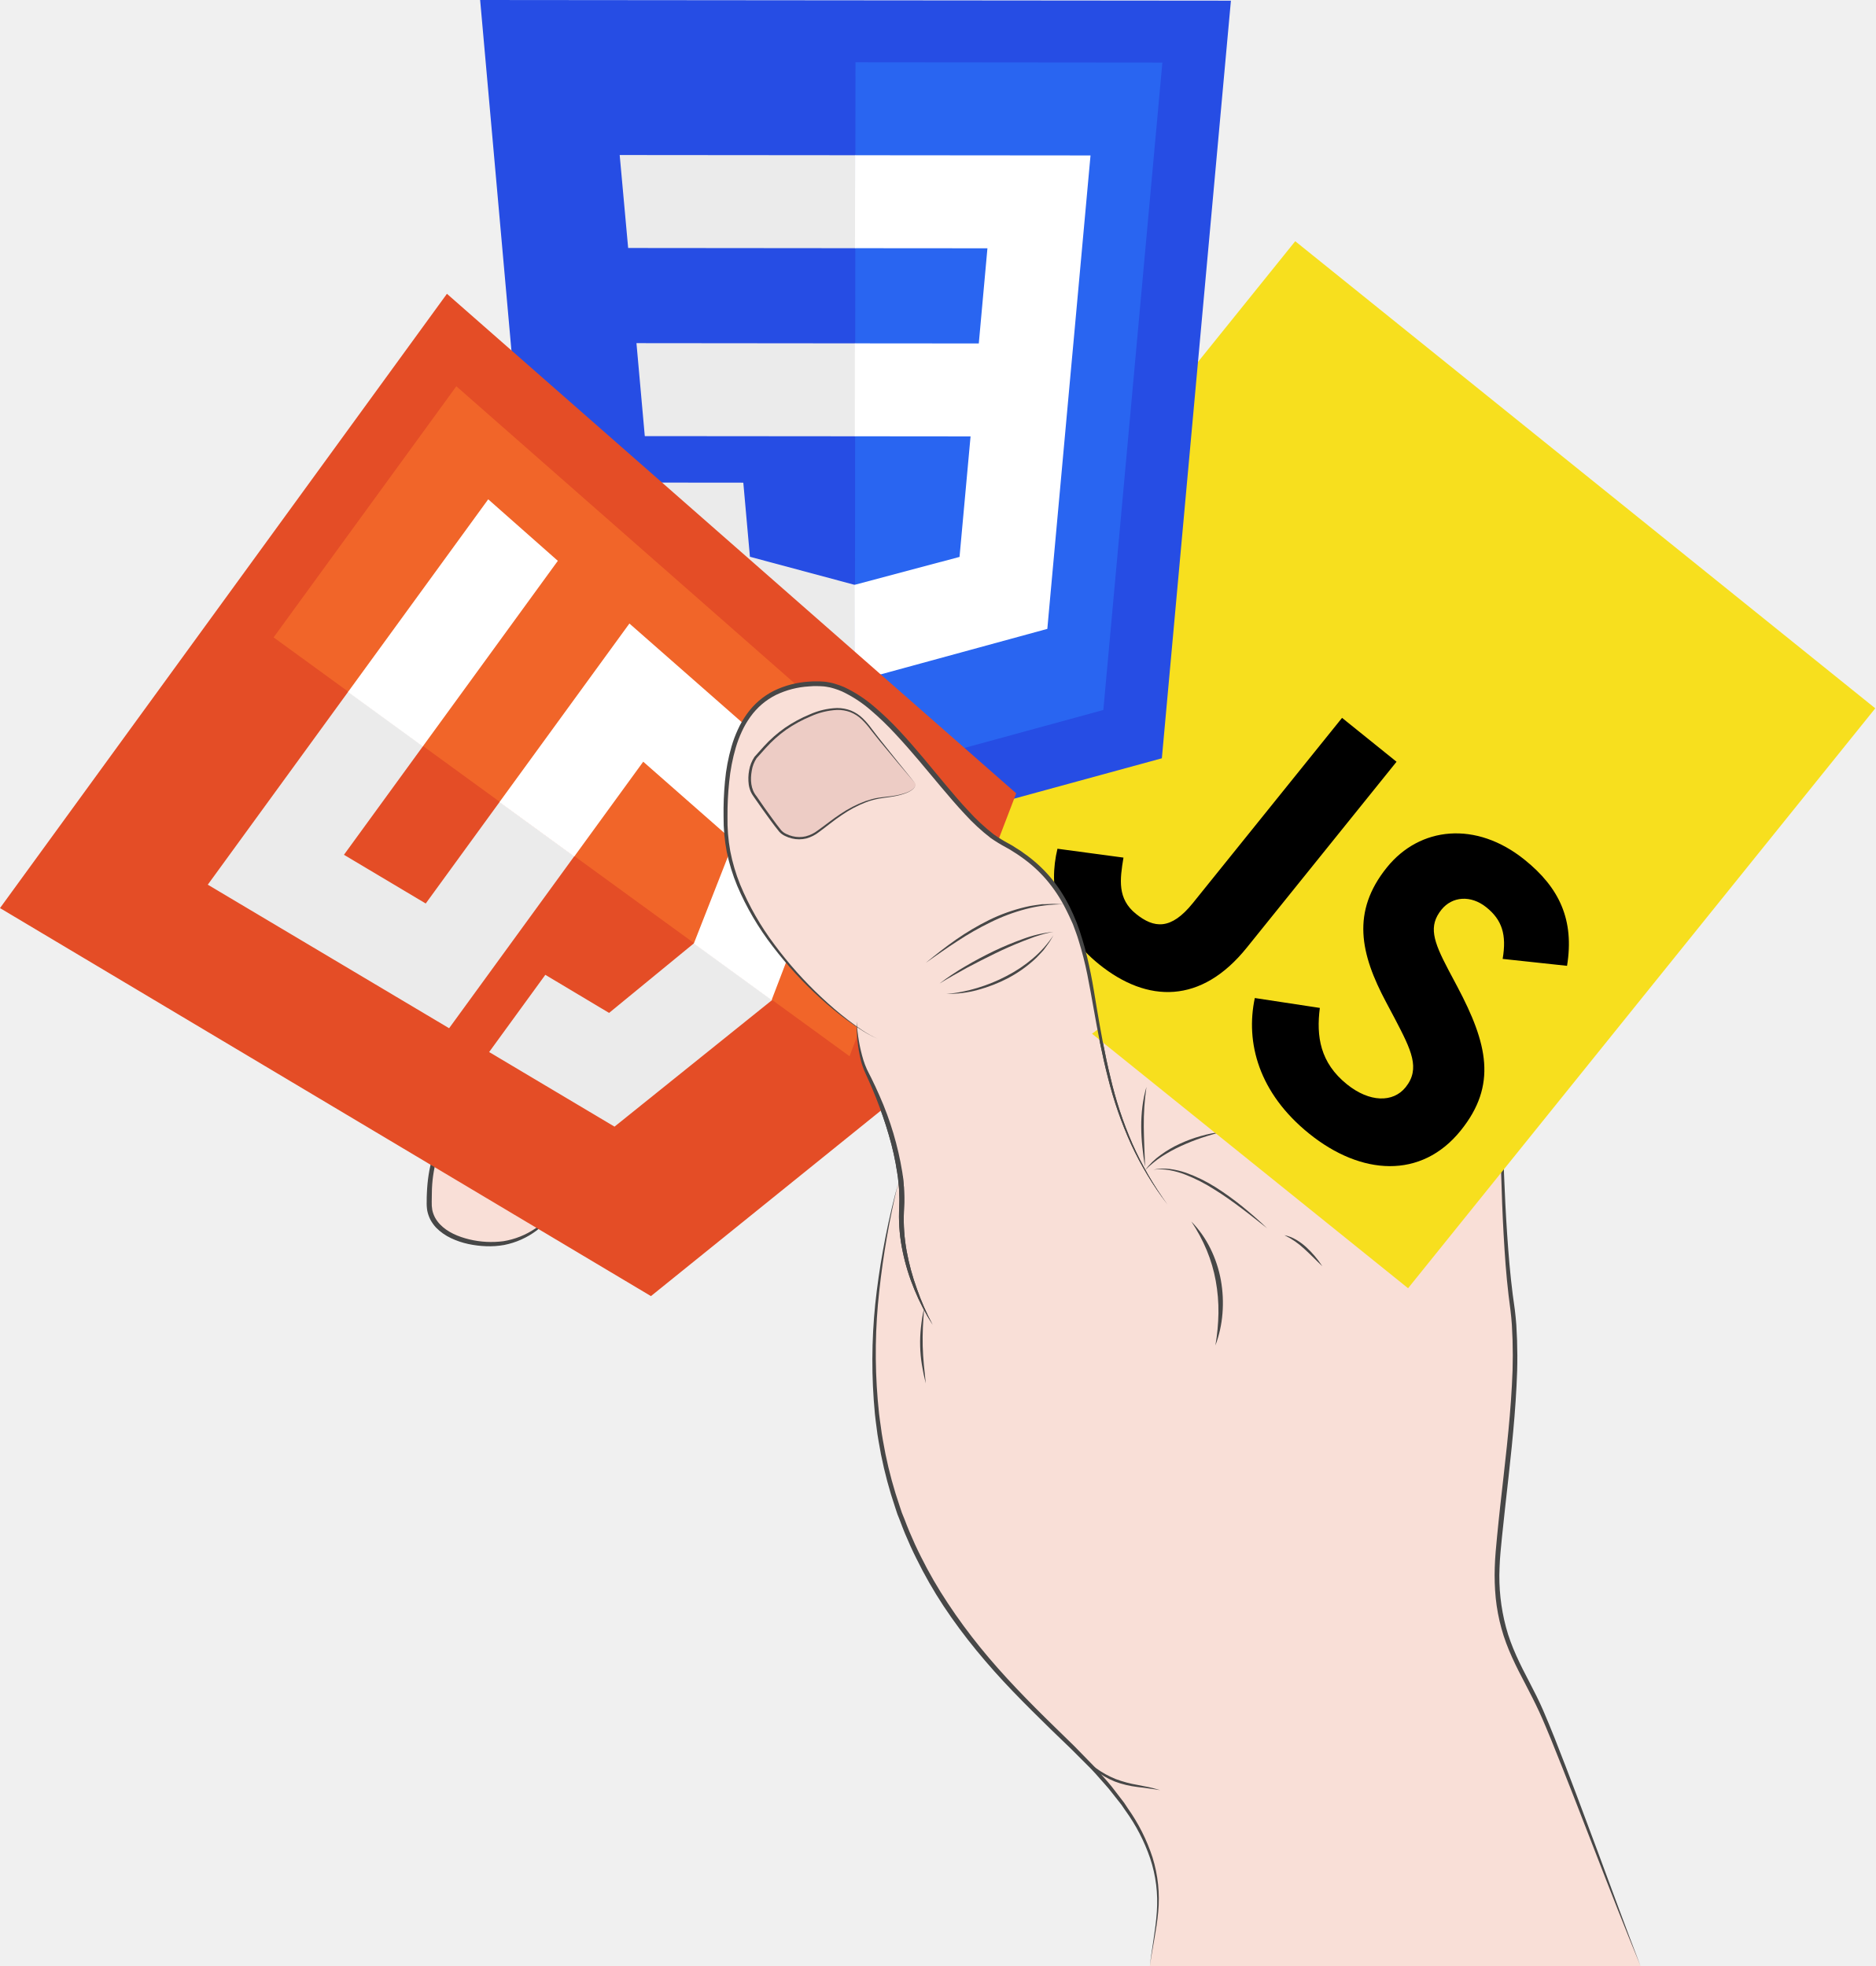
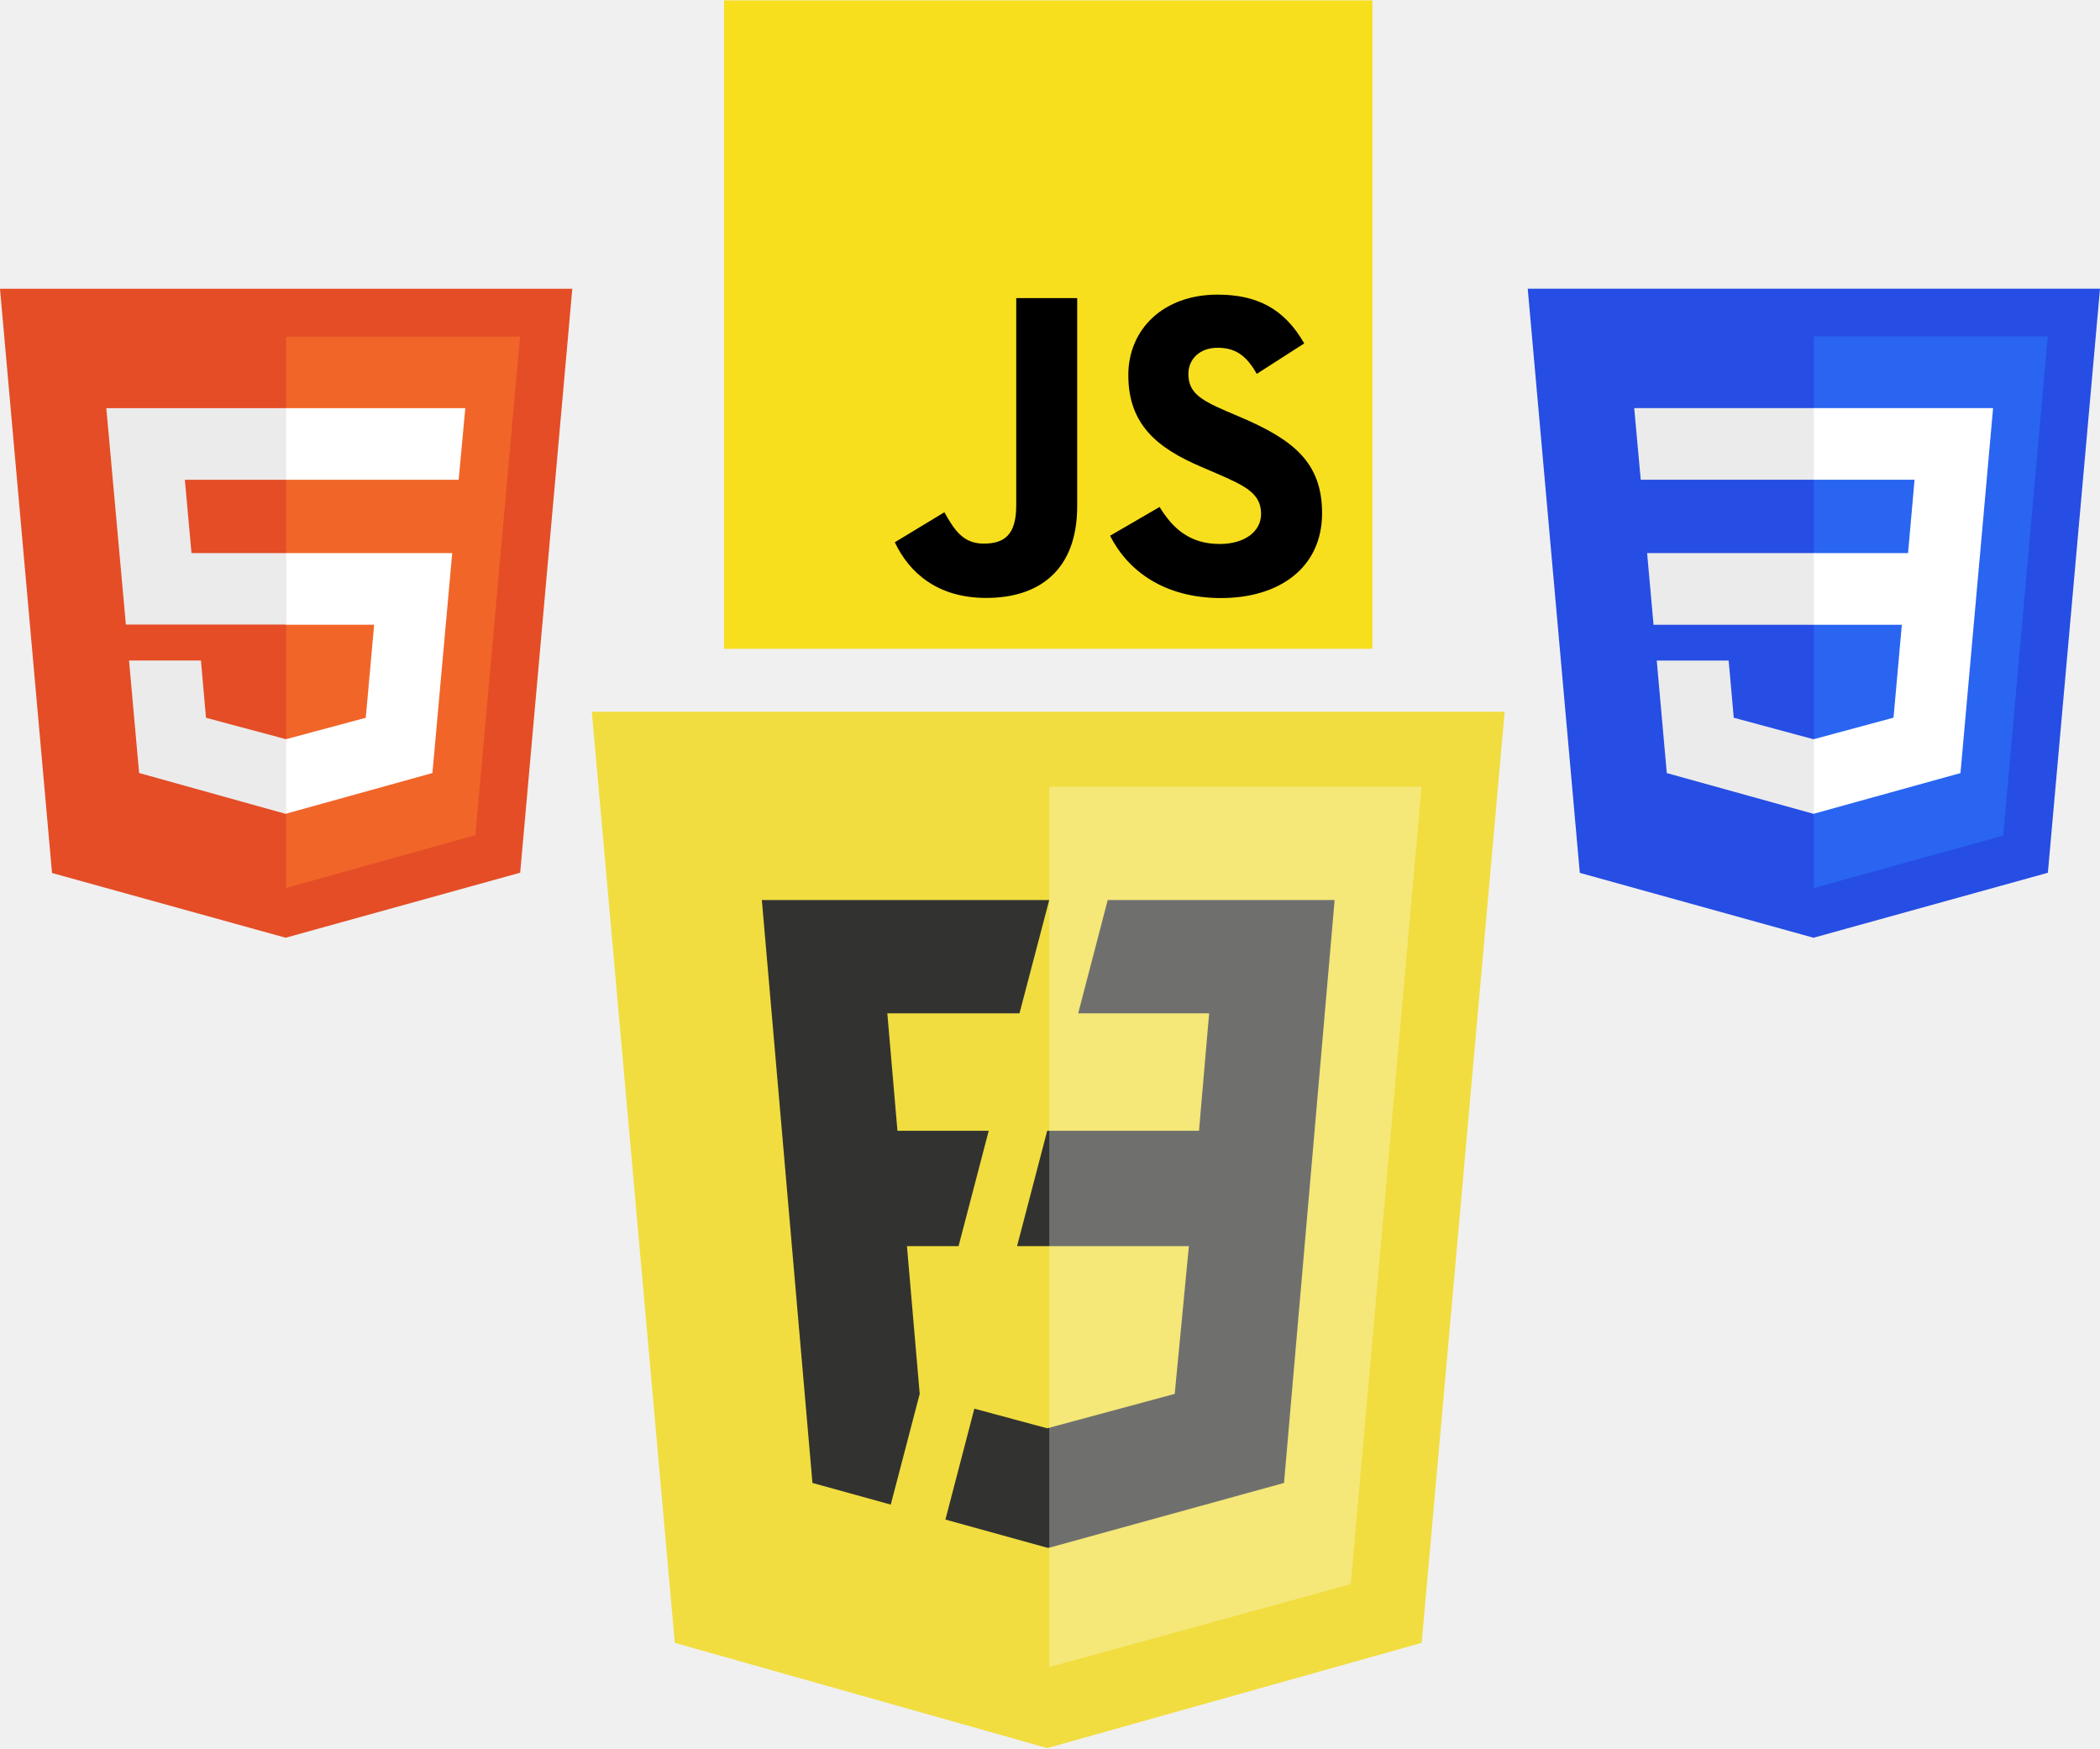
- <svg xmlns="http://www.w3.org/2000/svg" viewBox="0 0 731.28 766.86">
+ <svg xmlns="http://www.w3.org/2000/svg" viewBox="0 0 1776 1479">
  <defs>
-     <style>.cls-1{opacity:0.27;}.cls-2{fill:none;stroke:#474747;stroke-miterlimit:10;}.cls-3{fill:#f9dfd7;}.cls-4{fill:#edccc5;}.cls-5{fill:#474747;}.cls-6{fill:#f7df1e;}.cls-7{fill:#264de4;}.cls-8{fill:#2965f1;}.cls-9{fill:#ebebeb;}.cls-10{fill:#fff;}.cls-11{fill:#e44d26;}.cls-12{fill:#f16529;}</style>
+     <style>.cls-1{fill:#e44d26;}.cls-2{fill:#f16529;}.cls-3{fill:#ebebeb;}.cls-10,.cls-4{fill:#fff;}.cls-5{fill:#264de4;}.cls-6{fill:#2965f1;}.cls-7{fill:#f7df1e;}.cls-8{fill:#f1dd3f;}.cls-9{fill:#323330;}.cls-10{opacity:0.3;isolation:isolate;}</style>
  </defs>
-   <g id="hand-fill">
-     <path class="cls-2" d="M334.84,400.06" transform="translate(-0.71 -1.64)" />
-     <path class="cls-3" d="M429.15,402.92l158.48-2.86c-2.69,14.79-1.34,83.37,2.69,110.26s-2.69,65.89-5.38,96.82,8.07,43,16.14,60.51c8,17.32,39.34,100.85,39.34,100.85H449.13c2.69-22.86,13.45-43-29.58-84.72S318.7,589.66,351,463.26l.95-2.23-.23-1.78c-2.36-16.45-9.66-32.69-12.82-39-2.67-5.34-3.57-12.44-3.88-16.64l-.08-1.38c-17.93-12.26-50-44.37-51.17-77.45-1.35-39,10.76-56.48,36.3-56.48s51.1,51.1,71.27,61.86,29.59,25.55,35,56.47c.9,5.18,1.77,10.24,2.67,15.2Z" transform="translate(-0.71 -1.64)" />
-     <path class="cls-4" d="M357.7,307.28s-13.45-16.14-17.49-21.52-9.41-10.75-22.85-5.38-18.83,13.45-21.52,16.14-4,10.76-1.34,14.79,9.41,13.45,10.75,14.79a11.48,11.48,0,0,0,12.11,1.35c5.37-2.69,14.79-13.45,28.23-14.79S357.7,307.28,357.7,307.28Z" transform="translate(-0.71 -1.64)" />
-     <path class="cls-3" d="M252.81,449.81c-8.07,5.38-29.58,16.14-33.62,21.52s-9.41,12.1-20.17,14.79-30.92-1.35-30.92-14.79,1.34-25.55,17.48-40.34S252.81,449.81,252.81,449.81Z" transform="translate(-0.71 -1.64)" />
+   <g id="htnl">
+     <path class="cls-1" d="M44,738.26,0,244.17H484L439.93,738,241.57,793" />
+     <path class="cls-2" d="M242,750.93V284.73H439.8L402.05,706.25" />
+     <path class="cls-3" d="M89.91,345.15H242v60.56H156.34l5.6,62h80v60.43H106.45m2.67,30.41h60.82L174.21,607,242,625.14v63.23L117.65,653.69" />
+     <path class="cls-4" d="M393.51,345.15H241.71v60.56h146.2m-5.47,62H241.71V528.3h74.7L309.34,607l-67.63,18.14v63l124-34.42" />
  </g>
-   <g id="hand-stroke">
-     <path class="cls-5" d="M449.13,768.5c.76-7.07,2.23-14.07,2.71-21.14a53.46,53.46,0,0,0-2.61-20.88,70.51,70.51,0,0,0-9.72-18.72l-1.5-2.19-1.64-2.08-3.29-4.16c-1.13-1.36-2.35-2.65-3.52-4s-2.34-2.66-3.57-3.93l-7.52-7.52-7.68-7.4c-5.11-5-10.18-10-15.1-15.12s-9.7-10.46-14.24-16-8.79-11.26-12.75-17.22a167.74,167.74,0,0,1-10.64-18.61c-.77-1.61-1.61-3.19-2.31-4.84l-2.14-4.92c-.7-1.64-1.29-3.33-1.94-5l-1-2.5-.84-2.55a166.26,166.26,0,0,1-5.55-20.7c-.62-3.52-1.34-7-1.74-10.58-.21-1.77-.49-3.54-.65-5.32l-.44-5.33a216.93,216.93,0,0,1,1.18-42.71,308.07,308.07,0,0,1,8.3-41.86,328.7,328.7,0,0,0-7.33,42A216.86,216.86,0,0,0,343,547.7l.51,5.29c.18,1.76.48,3.51.71,5.26.42,3.52,1.14,7,1.78,10.46a163.55,163.55,0,0,0,5.57,20.46l.84,2.52,1,2.47c.65,1.64,1.25,3.31,1.95,4.93l2.13,4.86c.7,1.62,1.54,3.18,2.3,4.78a166.4,166.4,0,0,0,10.6,18.35c3.89,5.91,8.1,11.61,12.56,17.12S392.14,655,397,660.13s9.9,10.17,15,15.13l7.64,7.45,7.48,7.66c1.22,1.3,2.36,2.68,3.55,4s2.37,2.67,3.5,4.06l3.27,4.25,1.63,2.12,1.48,2.24a71,71,0,0,1,9.62,19.13,54.28,54.28,0,0,1,2.21,21.22C451.74,754.52,450.1,761.45,449.13,768.5Z" transform="translate(-0.71 -1.64)" />
-     <path class="cls-5" d="M364.42,518.39a86.11,86.11,0,0,1-7.11-13.72,82,82,0,0,1-4.57-14.82,66.72,66.72,0,0,1-1.43-15.52l.11-3.84c0-.63.05-1.26,0-1.89l-.07-1.9c0-.63,0-1.26-.09-1.9l-.18-1.89-.19-1.89-.28-1.88a107.51,107.51,0,0,0-3.32-14.9c-1.41-4.91-3.13-9.73-5-14.49-.95-2.38-1.94-4.74-3-7.07-.52-1.17-1.08-2.31-1.59-3.54-.25-.6-.45-1.23-.68-1.84s-.38-1.25-.55-1.87a52.84,52.84,0,0,1-1.35-7.65,57,57,0,0,1-.32-7.72,63.36,63.36,0,0,0,2.61,15.09l.62,1.79c.25.59.46,1.18.73,1.75.52,1.12,1.14,2.27,1.72,3.43,1.16,2.31,2.21,4.66,3.25,7a121.88,121.88,0,0,1,8.84,29.7l.28,1.93.18,1.94.18,1.95c.05.65.05,1.3.08,1.95l.06,2c0,.65,0,1.31,0,2l-.15,3.86a69.43,69.43,0,0,0,1.07,15.15,90.43,90.43,0,0,0,4,14.77A97.28,97.28,0,0,0,364.42,518.39Z" transform="translate(-0.71 -1.64)" />
-     <path class="cls-5" d="M361.73,541.25c-.61-2.38-1.11-4.77-1.5-7.2a53,53,0,0,1-.69-7.34,54.78,54.78,0,0,1,.31-7.36c.14-1.22.29-2.44.48-3.65s.44-2.41.71-3.61c0,1.23-.18,2.44-.22,3.67s-.15,2.43-.21,3.65c-.09,2.43-.14,4.85-.07,7.28s.22,4.84.45,7.27S361.53,538.81,361.73,541.25Z" transform="translate(-0.71 -1.64)" />
-     <path class="cls-5" d="M342.9,406.78a39.28,39.28,0,0,1-6-3.19c-1.93-1.23-3.83-2.51-5.66-3.87A135.74,135.74,0,0,1,320.62,391a150.46,150.46,0,0,1-18.56-20.19,107.62,107.62,0,0,1-13.88-23.7,72.88,72.88,0,0,1-4.05-13.19,70,70,0,0,1-1.25-13.75,124.23,124.23,0,0,1,.55-13.77,72,72,0,0,1,2.56-13.6,46.49,46.49,0,0,1,2.43-6.52,35.27,35.27,0,0,1,3.5-6.07,28.84,28.84,0,0,1,10.6-9.13,36.24,36.24,0,0,1,13.5-3.55l1.74-.11,1.74,0a15.2,15.2,0,0,1,1.78.06,13.23,13.23,0,0,1,1.78.16l1.76.32c.58.11,1.14.31,1.71.47a30,30,0,0,1,3.33,1.2,51.37,51.37,0,0,1,11.68,7.58,114.06,114.06,0,0,1,10,9.57c6.26,6.72,12,13.86,17.83,20.86,2.93,3.49,5.87,7,9,10.29a76.59,76.59,0,0,0,9.9,9.19,54.93,54.93,0,0,0,5.74,3.53l1.51.85,1.46.94c1,.63,2,1.21,2.88,1.92a54.17,54.17,0,0,1,10.31,9.29c6.05,7.07,10.06,15.65,12.64,24.45,1.37,4.4,2.36,8.88,3.28,13.37s1.58,9,2.35,13.51c1.53,9,3.12,18,5.29,26.84a149.21,149.21,0,0,0,8.55,25.91,128.13,128.13,0,0,0,13.66,23.66,123.5,123.5,0,0,1-14.14-23.44,150.92,150.92,0,0,1-9-25.89c-2.29-8.87-4-17.87-5.58-26.86-.82-4.49-1.59-9-2.49-13.45a132,132,0,0,0-3.37-13.19c-.63-2.18-1.47-4.29-2.24-6.41L417.69,359c-.43-1-1-2-1.47-3a56.56,56.56,0,0,0-7.44-11.21,52.82,52.82,0,0,0-10-9c-.89-.68-1.87-1.25-2.82-1.87l-1.42-.9-1.48-.83a60,60,0,0,1-5.93-3.62,77.58,77.58,0,0,1-10.18-9.39c-3.14-3.35-6.11-6.84-9.06-10.34-5.89-7-11.63-14.08-17.83-20.72a111.29,111.29,0,0,0-9.76-9.43,49,49,0,0,0-11.19-7.33,26.8,26.8,0,0,0-3.1-1.14c-.53-.14-1.05-.33-1.59-.44l-1.61-.29a11,11,0,0,0-1.62-.16c-.55,0-1.08-.09-1.65-.06l-1.68,0-1.67.11a34.35,34.35,0,0,0-12.84,3.31,27.11,27.11,0,0,0-10,8.54A33.49,33.49,0,0,0,290,287a44.43,44.43,0,0,0-2.37,6.29,72.36,72.36,0,0,0-2.55,13.27,120.66,120.66,0,0,0-.67,13.59,68.25,68.25,0,0,0,1.08,13.49,71.18,71.18,0,0,0,3.84,13,107.28,107.28,0,0,0,13.5,23.59A151.91,151.91,0,0,0,321,390.6c3.32,3.12,6.77,6.1,10.39,8.88,1.8,1.4,3.66,2.72,5.56,4A39.62,39.62,0,0,0,342.9,406.78Z" transform="translate(-0.71 -1.64)" />
-     <path class="cls-5" d="M453.17,699.92c-3-.53-5.93-.84-8.91-1.25a37.59,37.59,0,0,1-8.82-2.13,30.28,30.28,0,0,1-7.84-4.61,44.79,44.79,0,0,1-6.32-6.45c1.14,1,2.14,2.1,3.32,3,.58.48,1.11,1,1.7,1.45l1.77,1.36a35.9,35.9,0,0,0,7.73,4.29,46.08,46.08,0,0,0,8.59,2.3l4.41.87C450.27,699.11,451.74,699.46,453.17,699.92Z" transform="translate(-0.71 -1.64)" />
-     <path class="cls-5" d="M474.68,526.46a82.38,82.38,0,0,0,1.19-12.66,65.57,65.57,0,0,0-1.05-12.53,58.41,58.41,0,0,0-3.53-12,66.3,66.3,0,0,0-6-11.17,40.8,40.8,0,0,1,7.44,10.53,46.89,46.89,0,0,1,4.08,12.33,50.31,50.31,0,0,1,.63,13A46.15,46.15,0,0,1,474.68,526.46Z" transform="translate(-0.71 -1.64)" />
-     <path class="cls-5" d="M516.37,495.53c-2.38-2.22-4.58-4.55-6.95-6.69a31.58,31.58,0,0,0-7.84-5.41,14.93,14.93,0,0,1,4.56,1.76,23,23,0,0,1,3.95,2.91A39.08,39.08,0,0,1,516.37,495.53Z" transform="translate(-0.71 -1.64)" />
-     <path class="cls-5" d="M447.2,458.15a27.33,27.33,0,0,1,6.14-6,42.31,42.31,0,0,1,7.47-4.37,54.32,54.32,0,0,1,8.11-3,48.76,48.76,0,0,1,8.45-1.66c-1.39.36-2.78.68-4.14,1.11s-2.74.81-4.08,1.28a84.81,84.81,0,0,0-7.92,3.16,58.6,58.6,0,0,0-7.46,4.08c-.58.41-1.18.78-1.75,1.21s-1.13.86-1.67,1.32l-1.62,1.39C448.23,457.15,447.72,457.65,447.2,458.15Z" transform="translate(-0.71 -1.64)" />
-     <path class="cls-5" d="M447.79,425.61c-.36,2.59-.65,5.17-.82,7.76s-.25,5.17-.22,7.76.11,5.19.21,7.79.25,5.2.24,7.82c-.21-1.29-.37-2.58-.56-3.88l-.45-3.89c-.28-2.59-.42-5.21-.44-7.83a60.58,60.58,0,0,1,.46-7.85A46.52,46.52,0,0,1,447.79,425.61Z" transform="translate(-0.71 -1.64)" />
-     <path class="cls-5" d="M494.85,480.74c-3.37-2.63-6.69-5.32-10.11-7.88s-6.87-5.05-10.5-7.27a63.79,63.79,0,0,0-11.31-5.78,32.57,32.57,0,0,0-6.1-1.72,21.12,21.12,0,0,0-6.35-.21,19.47,19.47,0,0,1,6.42-.27,32.47,32.47,0,0,1,6.29,1.47,59.14,59.14,0,0,1,11.58,5.66,113.65,113.65,0,0,1,10.44,7.52c1.66,1.35,3.3,2.74,4.91,4.14S493.3,479.26,494.85,480.74Z" transform="translate(-0.71 -1.64)" />
-     <path class="cls-5" d="M640.48,768.5c-12.12-29.24-23-59-34.88-88.29-1.51-3.65-3-7.31-4.65-10.89s-3.45-7.06-5.27-10.57c-3.69-7-7.35-14.16-9.45-21.92A72.06,72.06,0,0,1,584,625a92,92,0,0,1-.38-12c.12-4,.52-8,.89-11.9s.8-7.88,1.22-11.81c1.73-15.74,3.73-31.43,4.57-47.19a197.85,197.85,0,0,0,0-23.61c-.14-2-.32-3.92-.56-5.86L589,506.8c-.48-3.95-.83-7.9-1.15-11.85-1.19-15.81-1.72-31.64-2-47.47-.07-7.91,0-15.83.13-23.75.09-4,.22-7.91.43-11.86a106.13,106.13,0,0,1,1.18-11.81,103.74,103.74,0,0,0-.87,11.82q-.19,5.92-.2,11.86c0,7.91.11,15.82.33,23.72.42,15.81,1.14,31.62,2.51,47.36.36,3.93.77,7.86,1.27,11.76l.81,5.88c.25,2,.44,4,.59,5.95a197.38,197.38,0,0,1,.08,23.83c-.8,15.86-2.69,31.6-4.43,47.31-.44,3.93-.87,7.86-1.26,11.79s-.81,7.86-.93,11.77A76.68,76.68,0,0,0,588,636.35c2,7.56,5.56,14.61,9.23,21.61,1.82,3.51,3.64,7.06,5.22,10.71s3.08,7.31,4.55,11c5.82,14.73,11.33,29.56,16.85,44.39S634.75,753.75,640.48,768.5Z" transform="translate(-0.71 -1.64)" />
-     <path class="cls-5" d="M357.7,307.28c-4.7-5.53-9.39-11.07-14-16.68-1.15-1.41-2.29-2.82-3.4-4.26a31.24,31.24,0,0,0-3.53-4.06,13.73,13.73,0,0,0-4.45-2.86,13.88,13.88,0,0,0-5.19-.86,28.17,28.17,0,0,0-10.35,2.54,51.3,51.3,0,0,0-9.46,5.16,48.75,48.75,0,0,0-8,7.15l-3.58,4a12.39,12.39,0,0,0-1.86,4.83c-.62,3.45-.45,7.21,1.87,10,2,3,4.14,5.95,6.27,8.88,1.07,1.45,2.14,2.93,3.27,4.3a6,6,0,0,0,2,1.49,11.33,11.33,0,0,0,2.46.9,11,11,0,0,0,5.19.05,13.21,13.21,0,0,0,4.71-2.32c2.94-2.09,5.77-4.4,8.81-6.4a45.82,45.82,0,0,1,9.71-5c.86-.29,1.74-.55,2.61-.8s1.78-.43,2.69-.56,1.81-.26,2.71-.35,1.8-.18,2.69-.33a25.55,25.55,0,0,0,5.26-1.27,8.79,8.79,0,0,0,2.38-1.27A2.52,2.52,0,0,0,357.7,307.28Zm0,0a2.56,2.56,0,0,1-1.15,2.33,9.07,9.07,0,0,1-2.37,1.33,25.46,25.46,0,0,1-5.27,1.4c-.9.17-1.8.28-2.7.4s-1.79.27-2.68.4-1.76.41-2.63.61-1.72.54-2.57.85a46,46,0,0,0-9.51,5.08c-3,2-5.77,4.35-8.73,6.51a13.94,13.94,0,0,1-4.95,2.5,11.74,11.74,0,0,1-5.59,0,12.51,12.51,0,0,1-2.65-.95,6.82,6.82,0,0,1-2.32-1.7c-1.19-1.42-2.25-2.88-3.34-4.34q-3.23-4.4-6.32-8.88l-.76-1.13a8.65,8.65,0,0,1-.69-1.27,11,11,0,0,1-.77-2.73,17.69,17.69,0,0,1,.15-5.58,13.41,13.41,0,0,1,2.07-5.23l3.66-4.09a49.31,49.31,0,0,1,8.22-7.25,52.53,52.53,0,0,1,9.64-5.22,28.41,28.41,0,0,1,10.68-2.51,14.81,14.81,0,0,1,5.46,1,14.47,14.47,0,0,1,4.62,3.05,31.91,31.91,0,0,1,3.55,4.18c1.08,1.45,2.21,2.87,3.33,4.3C348.56,296,353.12,301.64,357.7,307.28Z" transform="translate(-0.71 -1.64)" />
-     <path class="cls-5" d="M361.73,377.2c1.92-1.58,3.87-3.13,5.84-4.67s4-3,6-4.42a101.21,101.21,0,0,1,12.9-7.63,67.54,67.54,0,0,1,14.12-5.05,35.3,35.3,0,0,1,3.69-.7l1.86-.26.93-.13.93,0c1.26,0,2.5-.16,3.75-.13l3.74.18a56.4,56.4,0,0,0-14.72,1.83,72.47,72.47,0,0,0-13.87,5.21,112.89,112.89,0,0,0-12.9,7.37C369.86,371.44,365.83,374.37,361.73,377.2Z" transform="translate(-0.71 -1.64)" />
-     <path class="cls-5" d="M367.11,385.27a95.5,95.5,0,0,1,10.22-6.81c3.53-2.09,7.17-4,10.85-5.79a119.71,119.71,0,0,1,11.35-4.74,48.38,48.38,0,0,1,12-2.83,44.77,44.77,0,0,0-5.93,1.5c-1,.31-1.94.6-2.89,1s-1.92.68-2.86,1.08c-3.79,1.49-7.53,3.12-11.19,4.92s-7.31,3.62-10.9,5.55c-1.8,1-3.59,2-5.35,3S368.85,384.19,367.11,385.27Z" transform="translate(-0.71 -1.64)" />
-     <path class="cls-5" d="M369.8,389.3a43.19,43.19,0,0,0,6.1-.82,58.19,58.19,0,0,0,6-1.5,63.76,63.76,0,0,0,11.32-4.63,53.65,53.65,0,0,0,10.16-6.77,43.33,43.33,0,0,0,8.15-9.14c-.51.89-1,1.78-1.58,2.66s-1.21,1.68-1.81,2.52l-.47.62-.52.58L406.05,374a25.38,25.38,0,0,1-2.21,2.19,49.65,49.65,0,0,1-10.21,7.08,58.12,58.12,0,0,1-11.57,4.49A42.83,42.83,0,0,1,369.8,389.3Z" transform="translate(-0.71 -1.64)" />
-     <path class="cls-5" d="M219.19,471.33A41.91,41.91,0,0,1,210,481.6a31,31,0,0,1-12.7,5.66,32.35,32.35,0,0,1-7,.48,38.85,38.85,0,0,1-7-.87,30.43,30.43,0,0,1-6.7-2.27,20.1,20.1,0,0,1-5.87-4.15,15.2,15.2,0,0,1-2.15-3,13.89,13.89,0,0,1-1.24-3.5,17.93,17.93,0,0,1-.23-3.61c0-1.15,0-2.31.08-3.46a64.71,64.71,0,0,1,.66-6.93c.15-1.16.42-2.3.65-3.44s.56-2.27,1-3.37a40.92,40.92,0,0,1,6.5-12.26,64.58,64.58,0,0,1,9.59-9.89,72.82,72.82,0,0,0-8.79,10.46A42.48,42.48,0,0,0,171,453.6,51.64,51.64,0,0,0,169.12,467c0,1.13-.06,2.26-.05,3.4a15.24,15.24,0,0,0,.22,3.22,11.45,11.45,0,0,0,1.07,2.95,12.87,12.87,0,0,0,1.86,2.56c2.95,3.14,7.23,4.91,11.53,5.95a36.55,36.55,0,0,0,13.3.7,31.08,31.08,0,0,0,12.39-4.93,33.69,33.69,0,0,0,5.22-4.34C216.25,474.84,217.73,473.09,219.19,471.33Z" transform="translate(-0.71 -1.64)" />
+   <g id="css">
+     <polygon id="polygon2989" class="cls-5" points="1776 244.12 1731.91 738.06 1533.71 793.01 1336.06 738.14 1292.02 244.12 1776 244.12" />
+     <polygon id="polygon2991" class="cls-6" points="1694.16 706.61 1731.84 284.51 1534.01 284.51 1534.01 751.01 1694.16 706.61" />
+     <polygon id="polygon2993" class="cls-3" points="1392.99 467.74 1398.42 528.33 1534.01 528.33 1534.01 467.74 1392.99 467.74" />
+     <polygon id="polygon2995" class="cls-3" points="1534.01 345.1 1533.8 345.1 1382.08 345.1 1387.59 405.69 1534.01 405.69 1534.01 345.1" />
+     <polygon id="polygon2997" class="cls-3" points="1534.01 688.13 1534.01 625.1 1533.74 625.16 1466.26 606.95 1461.95 558.62 1429.16 558.62 1401.13 558.62 1409.62 653.76 1533.73 688.21 1534.01 688.13" />
+     <polygon id="polygon3005" class="cls-4" points="1608.41 528.33 1601.38 606.91 1533.8 625.14 1533.8 688.18 1658.01 653.76 1658.92 643.52 1673.16 484.01 1674.64 467.74 1685.58 345.1 1533.8 345.1 1533.8 405.69 1619.18 405.69 1613.66 467.74 1533.8 467.74 1533.8 528.33 1608.41 528.33" />
  </g>
  <g id="js">
-     <rect class="cls-6" x="382.57" y="154.66" width="290.45" height="290.45" transform="translate(-37.52 521.22) rotate(-51.15)" />
-     <path d="M515.41,394.79c-1.43,11.11.09,21.36,10.57,29.8,8.81,7.09,18,7.22,22.88,1.14,5.87-7.29,2.17-14.53-4.11-26.58l-3.48-6.56c-10.07-18.88-13.67-35.28.27-52.58,12.84-15.95,34.76-18.3,53.74-3,13.52,10.88,19.44,23.41,16.53,41.36l-25.11-2.7c1.61-9.47-.24-15.21-6.35-20.12s-13.35-4.25-17.51.91c-5.13,6.38-3.26,12.14,2.68,23.44l3.48,6.55c11.82,22.29,15.66,38.4,1.36,56.15-15.41,19.14-38.89,17.52-59.08,1.26-19.74-15.9-24.92-35.58-21.23-52.93Zm-76.58-58.63c-1.43,8.62-2.42,16.07,4.88,21.95,7,5.63,13.59,6.44,22.15-4.18l58.21-72.28,21.25,17.12-58.44,72.56c-17.72,22-38.7,21.64-57.53,6.47-17-13.71-19.79-30.45-16.26-45.1Z" transform="translate(-0.71 -1.64)" />
+     <rect class="cls-7" x="612.33" y="0.33" width="548.35" height="548.35" />
+     <path d="M980.68,428.73c11,18,25.41,31.29,50.83,31.29,21.35,0,35-10.67,35-25.42,0-17.67-14-23.93-37.52-34.2l-12.88-5.53c-37.18-15.84-61.88-35.69-61.88-77.64,0-38.65,29.44-68.07,75.46-68.07,32.76,0,56.31,11.41,73.29,41.26l-40.13,25.76c-8.83-15.84-18.36-22.08-33.16-22.08-15.09,0-24.66,9.58-24.66,22.08,0,15.46,9.58,21.72,31.68,31.3l12.89,5.51c43.78,18.78,68.5,37.92,68.5,80.95,0,46.39-36.45,71.81-85.39,71.81-47.85,0-78.77-22.81-93.9-52.7Zm-182,4.46c8.1,14.36,15.46,26.51,33.16,26.51,16.93,0,27.61-6.63,27.61-32.38V252.11H911V428c0,53.36-31.28,77.64-76.94,77.64-41.26,0-65.15-21.35-77.3-47.06Z" />
  </g>
-   <g id="css">
-     <g id="layer1">
-       <g id="g3013">
-         <polygon id="polygon2989" class="cls-7" points="480.02 0.26 453.09 295.78 333.16 328.55 213.62 295.61 187.24 0 480.02 0.26" />
-         <polygon id="polygon2991" class="cls-8" points="430.27 276.94 453.29 24.41 333.61 24.3 333.36 303.42 430.27 276.94" />
-         <polygon id="polygon2993" class="cls-9" points="248.2 133.85 251.45 170.11 333.48 170.18 333.51 133.93 248.2 133.85" />
-         <polygon id="polygon2995" class="cls-9" points="333.57 60.55 333.45 60.55 241.66 60.47 244.96 96.73 333.54 96.81 333.57 60.55" />
-         <polygon id="polygon2997" class="cls-9" points="333.39 265.8 333.43 228.08 333.26 228.12 292.45 217.18 289.87 188.27 270.03 188.25 253.07 188.24 258.16 245.16 333.22 265.84 333.39 265.8" />
-         <polygon id="polygon3005" class="cls-10" points="378.49 170.22 374.19 217.23 333.3 228.11 333.26 265.83 408.43 245.3 408.98 239.17 417.68 143.74 418.58 134 425.27 60.63 333.45 60.55 333.42 96.81 385.07 96.85 381.7 133.97 333.38 133.93 333.35 170.18 378.49 170.22" />
-       </g>
-     </g>
-   </g>
-   <g id="html">
-     <path class="cls-11" d="M254.56,507.2.71,355.85,175,116.24l222,194.85-45,117.47" transform="translate(-0.71 -1.64)" />
-     <path class="cls-12" d="M332,413.63,107.41,250.26l71.26-97.95L368.11,318.72" transform="translate(-0.71 -1.64)" />
-     <path class="cls-9" d="M81.74,346.72l54.78-75.29,29.17,21.22-30.85,42.41,31.89,19,28.83-39.63,29.11,21.18-48.82,67.1M191.46,412l21.91-30.12,24.86,14.86,33.15-27.2,30.45,22.16-61.48,49.4" transform="translate(-0.71 -1.64)" />
-     <path class="cls-10" d="M191.1,196.4l-54.68,75.16,29.17,21.23,52.66-72.39m27.91,24.45-50.69,69.67,29.17,21.23,26.91-37,35.36,31.08-15.63,39.84,30.33,22.07,28.11-73.48" transform="translate(-0.71 -1.64)" />
-   </g>
-   <g id="finger-fill">
-     <path class="cls-3" d="M429.15,402.92,351.92,461l-.23-1.78c-2.36-16.45-9.66-32.69-12.82-39-2.67-5.34-3.57-12.44-3.88-16.64l-.08-1.38c-17.93-12.26-50-44.37-51.17-77.45-1.35-39,10.76-56.48,36.3-56.48s51.1,51.1,71.27,61.86,29.59,25.55,35,56.47c.9,5.18,1.77,10.24,2.67,15.2Z" transform="translate(-0.71 -1.64)" />
-     <path class="cls-4" d="M357.7,307.28s-13.45-16.14-17.49-21.52-9.41-10.75-22.85-5.38-18.83,13.45-21.52,16.14-4,10.76-1.34,14.79,9.41,13.45,10.75,14.79a11.48,11.48,0,0,0,12.11,1.35c5.37-2.69,14.79-13.45,28.23-14.79S357.7,307.28,357.7,307.28Z" transform="translate(-0.71 -1.64)" />
-   </g>
-   <g id="finger-stroke">
-     <path class="cls-5" d="M364.42,518.39a86.11,86.11,0,0,1-7.11-13.72,82,82,0,0,1-4.57-14.82,66.72,66.72,0,0,1-1.43-15.52l.11-3.84c0-.63.05-1.26,0-1.89l-.07-1.9c0-.63,0-1.26-.09-1.9l-.18-1.89-.19-1.89-.28-1.88a107.51,107.51,0,0,0-3.32-14.9c-1.41-4.91-3.13-9.73-5-14.49-.95-2.38-1.94-4.74-3-7.07-.52-1.17-1.08-2.31-1.59-3.54-.25-.6-.45-1.23-.68-1.84s-.38-1.25-.55-1.87a52.84,52.84,0,0,1-1.35-7.65,57,57,0,0,1-.32-7.72,63.36,63.36,0,0,0,2.61,15.09l.62,1.79c.25.59.46,1.18.73,1.75.52,1.12,1.14,2.27,1.72,3.43,1.16,2.31,2.21,4.66,3.25,7a121.88,121.88,0,0,1,8.84,29.7l.28,1.93.18,1.94.18,1.95c.05.65.05,1.3.08,1.95l.06,2c0,.65,0,1.31,0,2l-.15,3.86a69.43,69.43,0,0,0,1.07,15.15,90.43,90.43,0,0,0,4,14.77A97.28,97.28,0,0,0,364.42,518.39Z" transform="translate(-0.71 -1.64)" />
-     <path class="cls-5" d="M342.9,406.78a39.28,39.28,0,0,1-6-3.19c-1.93-1.23-3.83-2.51-5.66-3.87A135.74,135.74,0,0,1,320.62,391a150.46,150.46,0,0,1-18.56-20.19,107.62,107.62,0,0,1-13.88-23.7,72.88,72.88,0,0,1-4.05-13.19,70,70,0,0,1-1.25-13.75,124.23,124.23,0,0,1,.55-13.77,72,72,0,0,1,2.56-13.6,46.49,46.49,0,0,1,2.43-6.52,35.27,35.27,0,0,1,3.5-6.07,28.84,28.84,0,0,1,10.6-9.13,36.24,36.24,0,0,1,13.5-3.55l1.74-.11,1.74,0a15.2,15.2,0,0,1,1.78.06,13.23,13.23,0,0,1,1.78.16l1.76.32c.58.11,1.14.31,1.71.47a30,30,0,0,1,3.33,1.2,51.37,51.37,0,0,1,11.68,7.58,114.06,114.06,0,0,1,10,9.57c6.26,6.72,12,13.86,17.83,20.86,2.93,3.49,5.87,7,9,10.29a76.59,76.59,0,0,0,9.9,9.19,54.93,54.93,0,0,0,5.74,3.53l1.51.85,1.46.94c1,.63,2,1.21,2.88,1.92a54.17,54.17,0,0,1,10.31,9.29c6.05,7.07,10.06,15.65,12.64,24.45,1.37,4.4,2.36,8.88,3.28,13.37s1.58,9,2.35,13.51c1.53,9,3.12,18,5.29,26.84a149.21,149.21,0,0,0,8.55,25.91,128.13,128.13,0,0,0,13.66,23.66,123.5,123.5,0,0,1-14.14-23.44,150.92,150.92,0,0,1-9-25.89c-2.29-8.87-4-17.87-5.58-26.86-.82-4.49-1.59-9-2.49-13.45a132,132,0,0,0-3.37-13.19c-.63-2.18-1.47-4.29-2.24-6.41L417.69,359c-.43-1-1-2-1.47-3a56.56,56.56,0,0,0-7.44-11.21,52.82,52.82,0,0,0-10-9c-.89-.68-1.87-1.25-2.82-1.87l-1.42-.9-1.48-.83a60,60,0,0,1-5.93-3.62,77.58,77.58,0,0,1-10.18-9.39c-3.14-3.35-6.11-6.84-9.06-10.34-5.89-7-11.63-14.08-17.83-20.72a111.29,111.29,0,0,0-9.76-9.43,49,49,0,0,0-11.19-7.33,26.8,26.8,0,0,0-3.1-1.14c-.53-.14-1.05-.33-1.59-.44l-1.61-.29a11,11,0,0,0-1.62-.16c-.55,0-1.08-.09-1.65-.06l-1.68,0-1.67.11a34.35,34.35,0,0,0-12.84,3.31,27.11,27.11,0,0,0-10,8.54A33.49,33.49,0,0,0,290,287a44.43,44.43,0,0,0-2.37,6.29,72.36,72.36,0,0,0-2.55,13.27,120.66,120.66,0,0,0-.67,13.59,68.25,68.25,0,0,0,1.08,13.49,71.18,71.18,0,0,0,3.84,13,107.28,107.28,0,0,0,13.5,23.59A151.91,151.91,0,0,0,321,390.6c3.32,3.12,6.77,6.1,10.39,8.88,1.8,1.4,3.66,2.72,5.56,4A39.62,39.62,0,0,0,342.9,406.78Z" transform="translate(-0.71 -1.64)" />
-     <path class="cls-5" d="M357.7,307.28c-4.7-5.53-9.39-11.07-14-16.68-1.15-1.41-2.29-2.82-3.4-4.26a31.24,31.24,0,0,0-3.53-4.06,13.73,13.73,0,0,0-4.45-2.86,13.88,13.88,0,0,0-5.19-.86,28.17,28.17,0,0,0-10.35,2.54,51.3,51.3,0,0,0-9.46,5.16,48.75,48.75,0,0,0-8,7.15l-3.58,4a12.39,12.39,0,0,0-1.86,4.83c-.62,3.45-.45,7.21,1.87,10,2,3,4.14,5.95,6.27,8.88,1.07,1.45,2.14,2.93,3.27,4.3a6,6,0,0,0,2,1.49,11.33,11.33,0,0,0,2.46.9,11,11,0,0,0,5.19.05,13.21,13.21,0,0,0,4.71-2.32c2.94-2.09,5.77-4.4,8.81-6.4a45.82,45.82,0,0,1,9.71-5c.86-.29,1.74-.55,2.61-.8s1.78-.43,2.69-.56,1.81-.26,2.71-.35,1.8-.18,2.69-.33a25.55,25.55,0,0,0,5.26-1.27,8.79,8.79,0,0,0,2.38-1.27A2.52,2.52,0,0,0,357.7,307.28Zm0,0a2.56,2.56,0,0,1-1.15,2.33,9.07,9.07,0,0,1-2.37,1.33,25.46,25.46,0,0,1-5.27,1.4c-.9.17-1.8.28-2.7.4s-1.79.27-2.68.4-1.76.41-2.63.61-1.72.54-2.57.85a46,46,0,0,0-9.51,5.08c-3,2-5.77,4.35-8.73,6.51a13.94,13.94,0,0,1-4.95,2.5,11.74,11.74,0,0,1-5.59,0,12.51,12.51,0,0,1-2.65-.95,6.82,6.82,0,0,1-2.32-1.7c-1.19-1.42-2.25-2.88-3.34-4.34q-3.23-4.4-6.32-8.88l-.76-1.13a8.65,8.65,0,0,1-.69-1.27,11,11,0,0,1-.77-2.73,17.69,17.69,0,0,1,.15-5.58,13.41,13.41,0,0,1,2.07-5.23l3.66-4.09a49.31,49.31,0,0,1,8.22-7.25,52.53,52.53,0,0,1,9.64-5.22,28.41,28.41,0,0,1,10.68-2.51,14.81,14.81,0,0,1,5.46,1,14.47,14.47,0,0,1,4.62,3.05,31.91,31.91,0,0,1,3.55,4.18c1.08,1.45,2.21,2.87,3.33,4.3C348.56,296,353.12,301.64,357.7,307.28Z" transform="translate(-0.71 -1.64)" />
-     <path class="cls-5" d="M361.73,377.2c1.92-1.58,3.87-3.13,5.84-4.67s4-3,6-4.42a101.21,101.21,0,0,1,12.9-7.63,67.54,67.54,0,0,1,14.12-5.05,35.3,35.3,0,0,1,3.69-.7l1.86-.26.93-.13.93,0c1.26,0,2.5-.16,3.75-.13l3.74.18a56.4,56.4,0,0,0-14.72,1.83,72.47,72.47,0,0,0-13.87,5.21,112.89,112.89,0,0,0-12.9,7.37C369.86,371.44,365.83,374.37,361.73,377.2Z" transform="translate(-0.71 -1.64)" />
-     <path class="cls-5" d="M367.11,385.27a95.5,95.5,0,0,1,10.22-6.81c3.53-2.09,7.17-4,10.85-5.79a119.71,119.71,0,0,1,11.35-4.74,48.38,48.38,0,0,1,12-2.83,44.77,44.77,0,0,0-5.93,1.5c-1,.31-1.94.6-2.89,1s-1.92.68-2.86,1.08c-3.79,1.49-7.53,3.12-11.19,4.92s-7.31,3.62-10.9,5.55c-1.8,1-3.59,2-5.35,3S368.85,384.19,367.11,385.27Z" transform="translate(-0.71 -1.64)" />
-     <path class="cls-5" d="M369.8,389.3a43.19,43.19,0,0,0,6.1-.82,58.19,58.19,0,0,0,6-1.5,63.76,63.76,0,0,0,11.32-4.63,53.65,53.65,0,0,0,10.16-6.77,43.33,43.33,0,0,0,8.15-9.14c-.51.89-1,1.78-1.58,2.66s-1.21,1.68-1.81,2.52l-.47.62-.52.58L406.05,374a25.38,25.38,0,0,1-2.21,2.19,49.65,49.65,0,0,1-10.21,7.08,58.12,58.12,0,0,1-11.57,4.49A42.83,42.83,0,0,1,369.8,389.3Z" transform="translate(-0.71 -1.64)" />
+   <g id="frontend">
+     <path class="cls-8" d="M570.69,1389.28,500.51,601.91h772l-70.18,787.37-316.67,89Z" />
+     <polygon class="cls-9" points="936.82 761.1 911.83 856.95 1022.58 856.95 1014.02 956.23 885.64 956.23 860.14 1053.79 1005.46 1053.79 993.48 1178.75 885.64 1207.85 824.02 1191.24 799.55 1285.04 885.64 1308.84 887.36 1308.84 1085.91 1254.06 1128.7 761.1 936.82 761.1" />
+     <polygon class="cls-9" points="777.81 1178.75 777.81 1178.75 767.02 1053.79 810.67 1053.79 836.18 956.23 758.98 956.23 750.42 856.95 862.19 856.95 887.36 761.1 644.3 761.1 687.09 1254.06 753.33 1272.38 777.81 1178.75" />
+     <path class="cls-10" d="M887.36,1409.83l255-70.18,59.91-674.41H887.36Z" />
  </g>
</svg>
